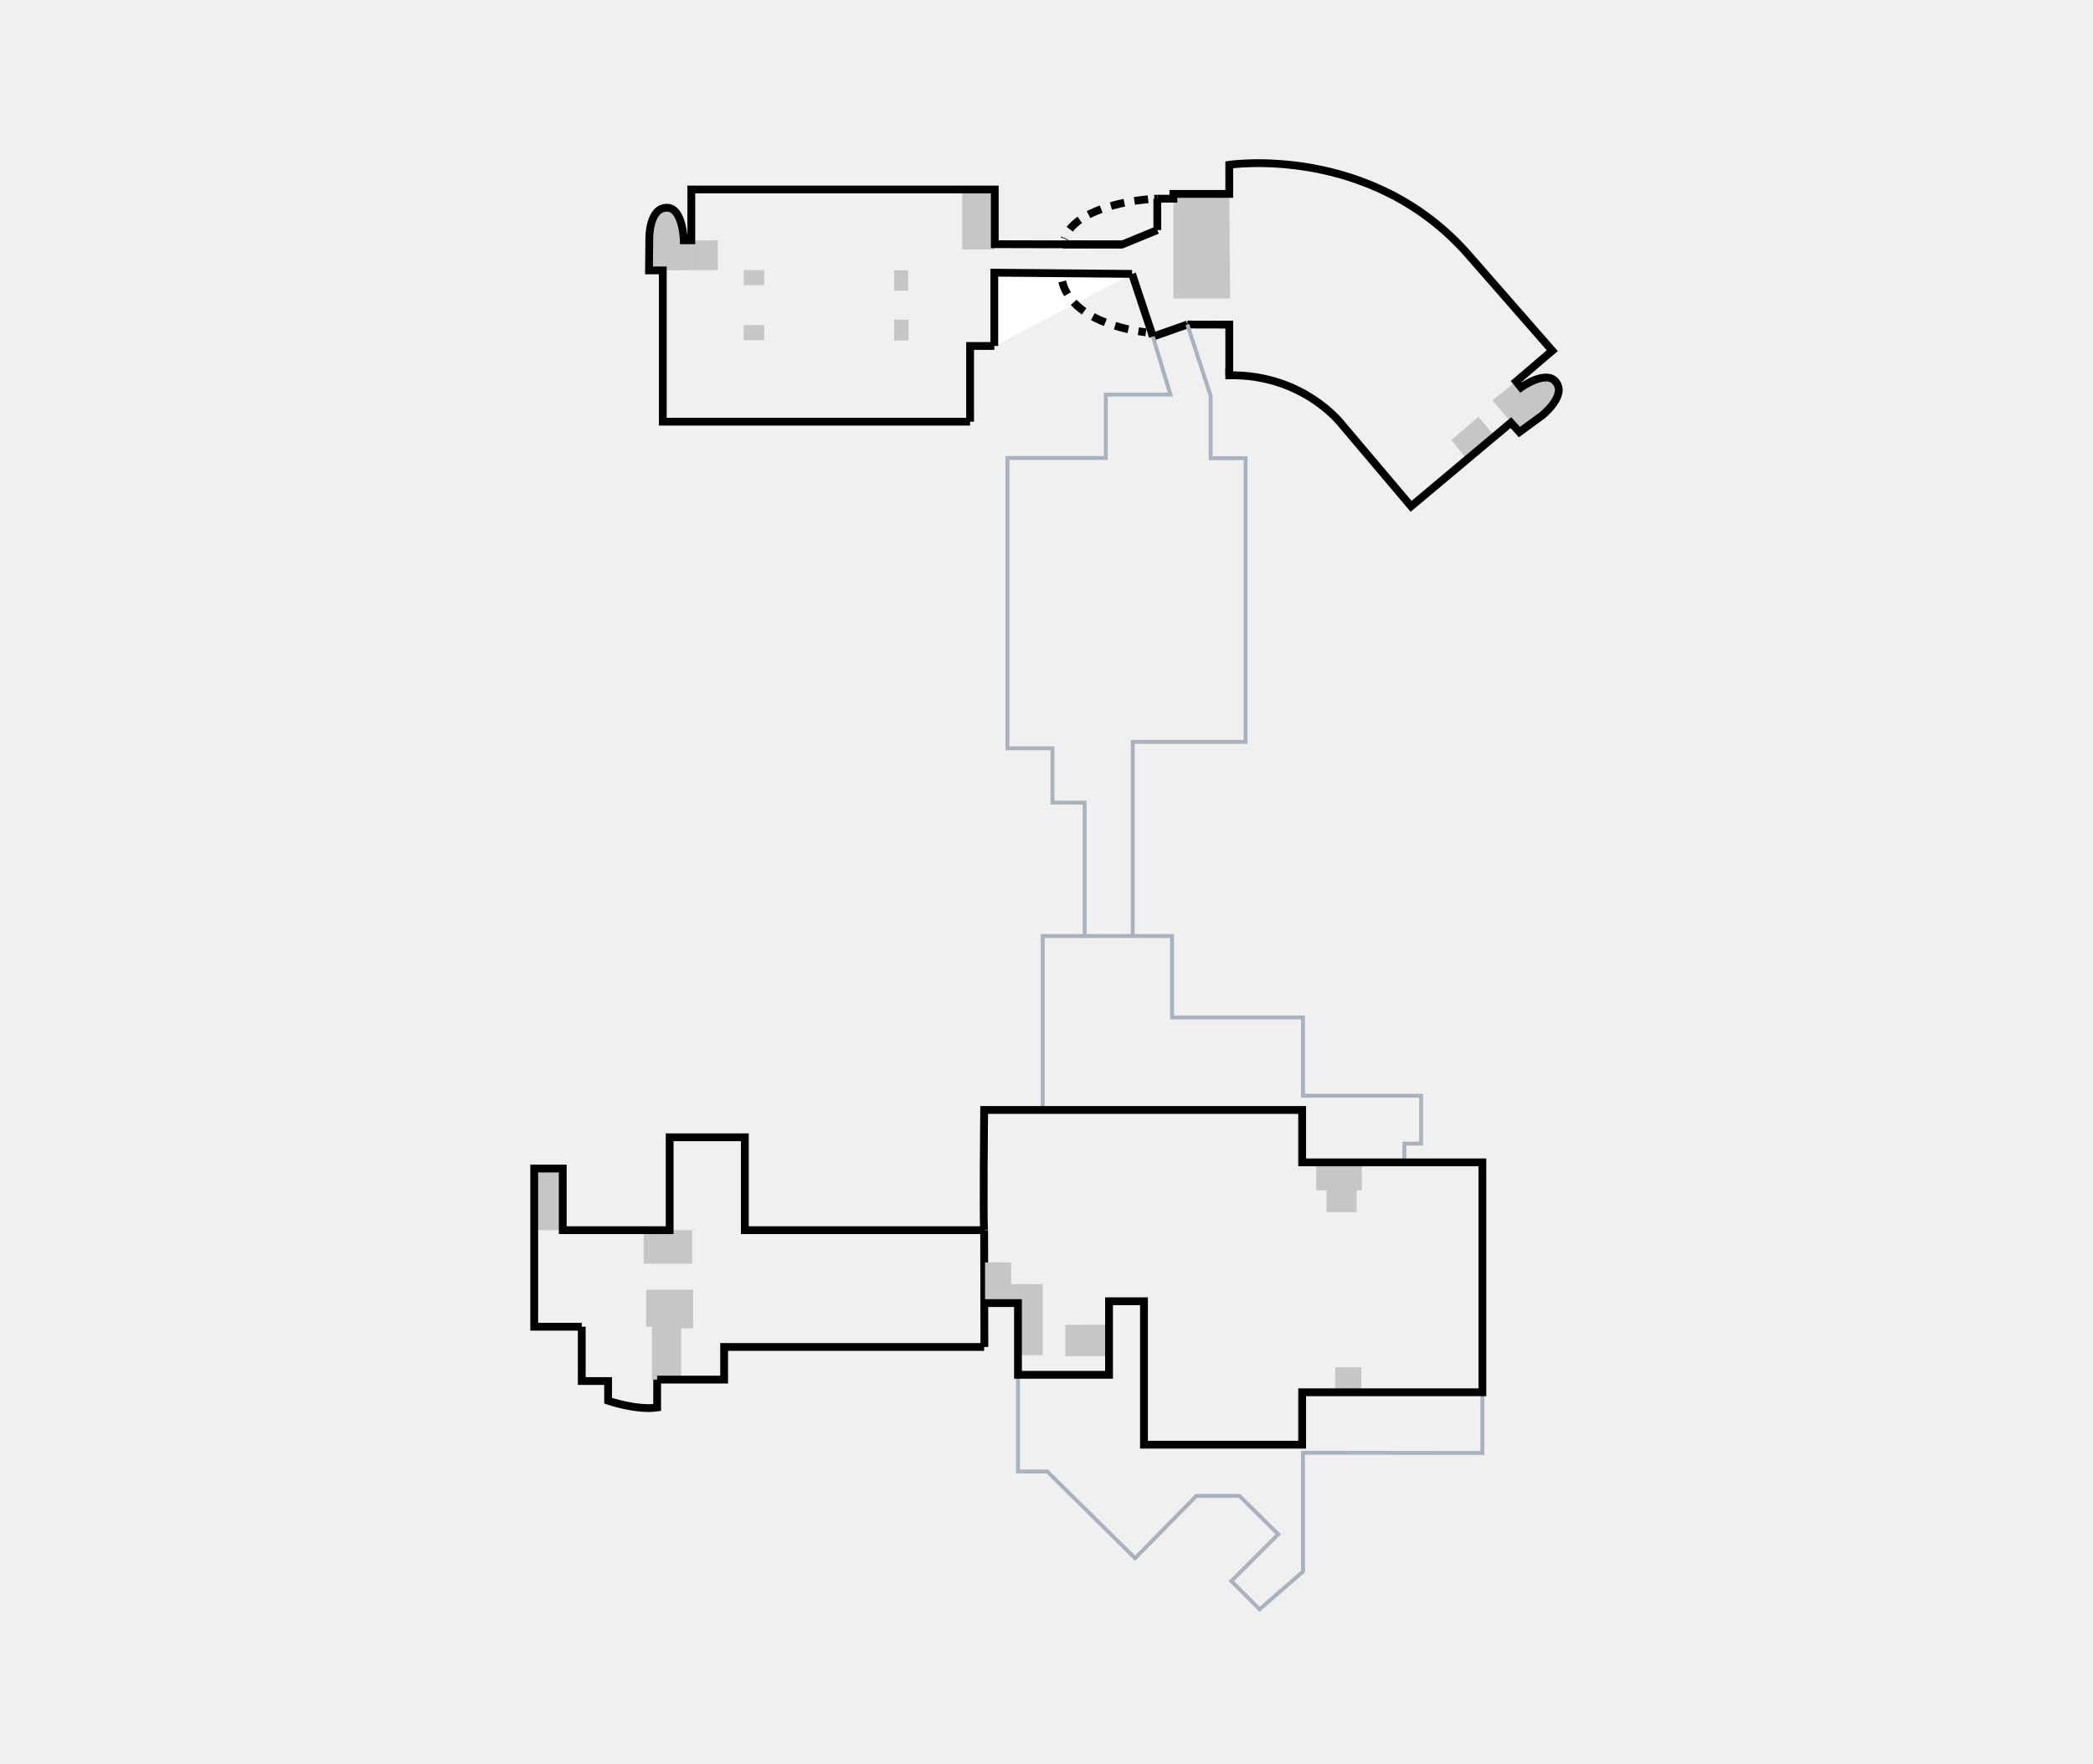
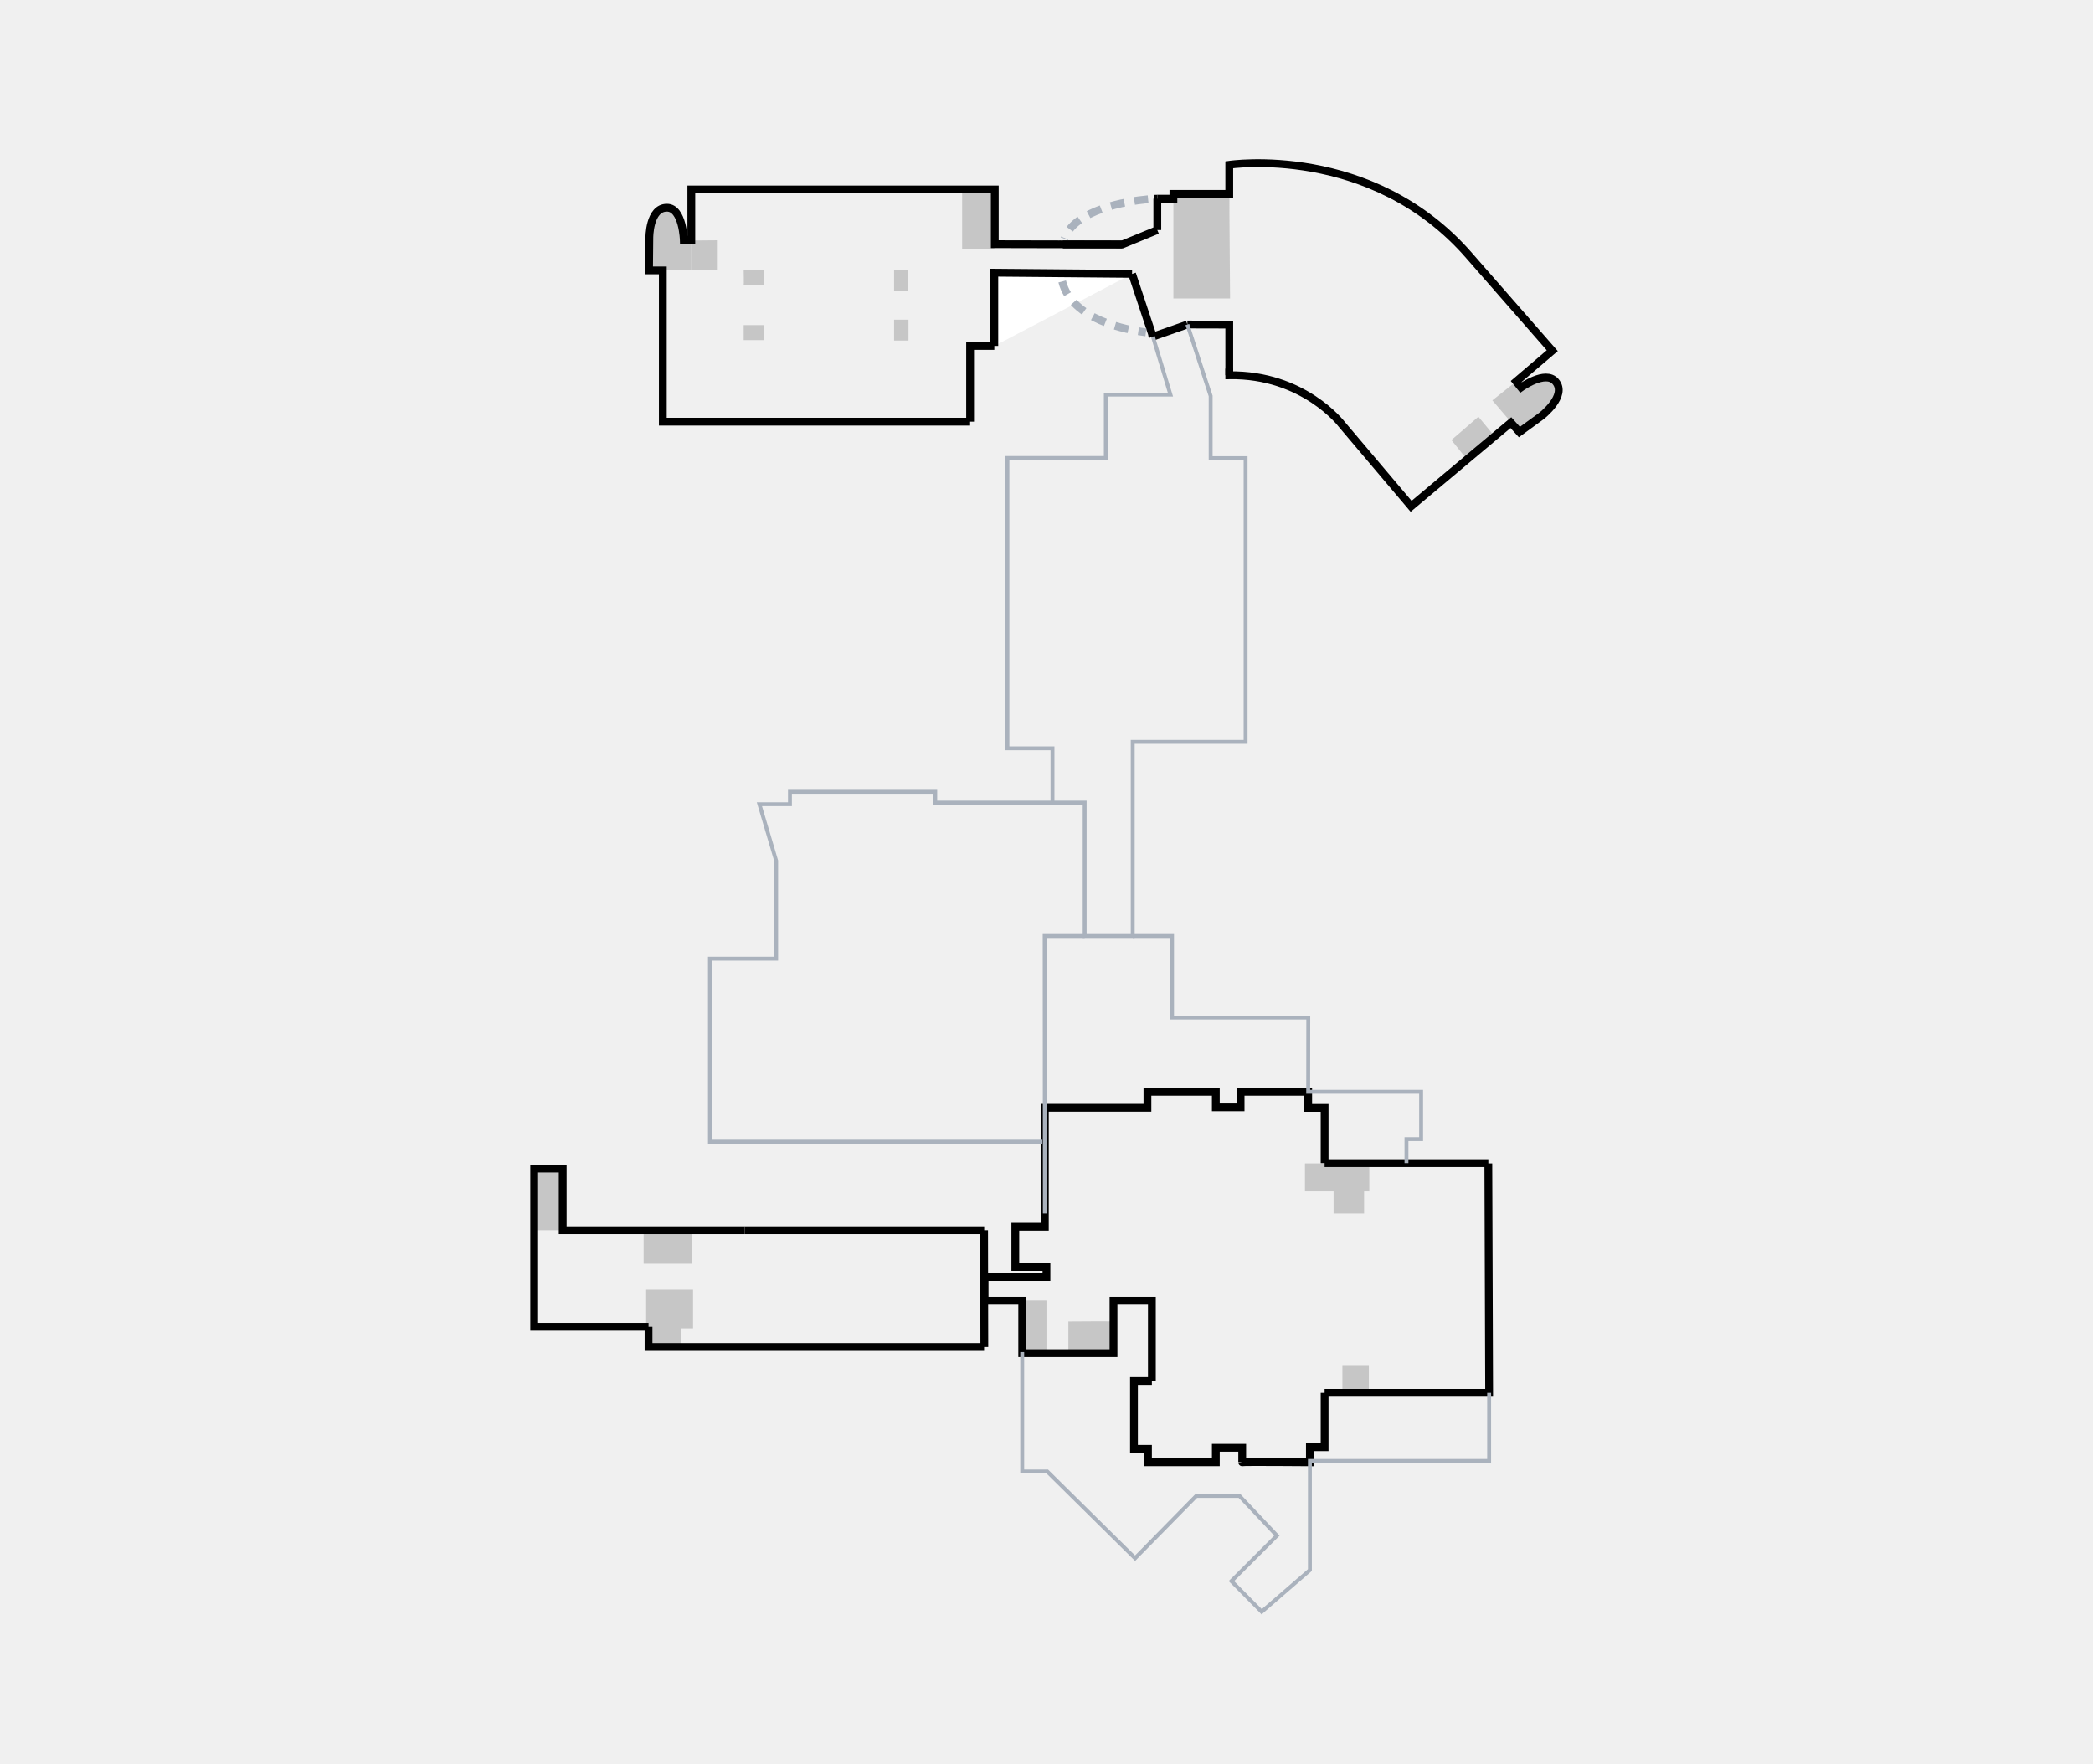
<svg xmlns="http://www.w3.org/2000/svg" viewBox="0 0 6973.28 5874.38">
  <defs>
    <style>
    .cls-1 { stroke: #000; stroke-miterlimit: 10; stroke-width: 26px; fill: none; }
    .cls-2 { stroke: #000; stroke-miterlimit: 10; stroke-width: 26px; fill: none; }
    .cls-3 { stroke: #000; stroke-miterlimit: 10; stroke-width: 26px; fill: none; }
    .cls-4 { stroke: #000; stroke-miterlimit: 10; stroke-width: 26px; fill: #fff; }
    .cls-5 { stroke: #000; stroke-miterlimit: 10; stroke-width: 26px; fill: none; }
    .cls-6 { fill: #c6c6c6; }
-     /* The two curved connector arcs are dashed in the supplied drawing. */
-     .cls-2, .cls-3 { stroke-dasharray: 46 34; stroke-linecap: butt; }
-     #LEVEL_4_DASH, #LEVEL_4_DASH * { stroke: #aab2bd !important; stroke-width: 13px !important; stroke-dasharray: 46 34 !important; stroke-linecap: butt !important; }
+     /* Curved connectors and ghosted adjacent levels remain dashed. */
+     .cls-2, .cls-3 { stroke: #aab2bd; stroke-dasharray: 46 34; stroke-linecap: butt; }
+     #LEVEL_4_DASH, #LEVEL_4_DASH *, #LEVEL_3_DASH, #LEVEL_3_DASH * { stroke: #aab2bd !important; stroke-width: 13px !important; stroke-dasharray: 46 34 !important; stroke-linecap: butt !important; }
  </style>
  </defs>
  <g id="OCC_L2-L4" data-name="OCC L2-L4">
    <g id="Layer_3" data-name="Layer 3">
      <polygon class="cls-6" points="2391.31 800.53 2391.31 900.1 2303.23 900.1 2303.23 801.3 2391.31 800.53" />
      <rect class="cls-6" x="3205.53" y="631.25" width="107.23" height="199.91" />
      <path class="cls-6" d="m2477.7,900.1h68.43v49.96s-69.45,0-68.43,0,0-49.96,0-49.96Z" />
      <rect class="cls-6" x="2477.69" y="1083.17" width="68.44" height="50.04" />
      <rect class="cls-6" x="2978.8" y="1065.13" width="48" height="69.45" />
      <rect class="cls-6" x="2978.8" y="900.87" width="46.72" height="67.66" />
      <path class="cls-6" d="m2303.23,801.3h-25.02s-4.09-106.72-56.17-109.28-59.74,94.72-59.74,94.72v114.13l140.94-.77v-98.81h-.01Z" />
    </g>
    <g id="Layer_2" data-name="Layer 2">
      <path class="cls-1" d="m3738.99,814.45l-424.7-.9v-182.3h-1011.06v169.28h-25.02s-2.91-108.47-56.17-108.51c-59.74-.05-58.72,101.11-58.72,101.11l-1.02,107.74h45.96v504h1023.83" />
      <polyline class="cls-4" points="3312.76 1152.62 3312.76 908.53 3771.73 912.49" />
      <polyline class="cls-1" points="3312.76 1152.62 3232.08 1152.62 3232.08 1404.87" />
    </g>
  </g>
  <g id="MOB_L4" data-name="MOB L4">
    <g id="Layer_3-2" data-name="Layer 3">
      <polygon class="cls-6" points="3909.46 645.95 3909.46 994.46 4018.99 994.46 4018.99 740.16 4094.31 740.16 4095.59 645.95 3909.46 645.95" />
      <path class="cls-6" d="m4979.35,1453.81c.45-.38-53.73-65.39-53.73-65.39l-89.87,77.62,51.88,64.7,91.72-76.93h0Z" />
      <path class="cls-6" d="m5051.5,1270.97l16.09,19.91s72-61.27,116.17-18.38-43.86,109.97-43.86,109.97l-77.67,57.01-90.09-105.61,79.37-62.9h0Z" />
      <polyline class="cls-6" points="4018.99 994.46 4095.59 994.46 4098.22 994.46 4095.59 645.95 3998.15 720.75 4018.22 987.57" />
    </g>
    <g id="Layer_2-2" data-name="Layer 2">
      <line class="cls-1" x1="4095.59" y1="1228.08" x2="4095.59" y2="1250.28" />
      <line class="cls-1" x1="3841.14" y1="1121.53" x2="3771.73" y2="912.5" />
      <polyline class="cls-1" points="3541.03 814.46 3738.99 814.46 3855.84 766.46" />
      <line class="cls-1" x1="3855.84" y1="662.04" x2="3855.84" y2="766.46" />
      <path class="cls-1" d="m3955.97,1081.17l139.61.35v168.77c248.17-3.83,374.55,163.15,374.55,163.15l231.32,273.45,332.43-278.81,28.34,31.4,73.53-53.62s87.57-67.91,46.72-114.89c-33.7-38.75-114.89,19.91-114.89,19.91l-16.09-19.91,120.26-102.64-277.28-317.11c-325.28-373.79-798.89-302.18-798.89-302.18v96.9h-186.13v16.09h-53.62" />
      <line class="cls-1" x1="3955.97" y1="1081.17" x2="3841.14" y2="1121.53" />
    </g>
    <g>
      <path class="cls-1" d="m3855.84,662.03c-2.45,0-5.82.09-9.99.29" />
      <path class="cls-2" d="m3825.1,663.82c-74.55,6.77-243.93,35.57-278.98,131.43" />
      <path class="cls-1" d="m3543.04,805.19c-.82,3.19-1.49,6.46-2.02,9.79" />
    </g>
    <g>
      <path class="cls-1" d="m3534.64,908.53c.19,3.38.48,6.7.86,9.96" />
      <path class="cls-3" d="m3539.02,937.91c31.77,128.1,217.27,161.72,278.7,169.39" />
      <path class="cls-1" d="m3827.51,1108.43c6.38.67,9.95.91,9.95.91" />
    </g>
  </g>
+   <g id="EAST_WING_L3" data-name="EAST WING L3">
+     <g id="Layer_6" data-name="Layer 6">
+       <path class="cls-1" d="m4413.24,4640.4v181.25h-49.04v50.25s-225.49-1.79-225.49,0,0-48.44,0-48.44h-87.92v48.44h-226.08v-44.86h-46.65v-226.08h59.67" />
+     </g>
+     <g id="Layer_3-3" data-name="Layer 3">
+       <rect class="cls-6" x="3405.72" y="4332.69" width="80.75" height="171.95" />
+       <rect class="cls-6" x="4347.74" y="3876.02" width="214.42" height="93.31" />
+       <rect class="cls-6" x="4443.15" y="3960.36" width="101.67" height="82.54" />
+       <path class="cls-6" d="m3559.43,4508.23v-105.58s144.74-1.19,144.74,0v105.58h-144.74Z" />
+       <rect class="cls-6" x="4472.45" y="4550.69" width="88.22" height="84.04" />
+     </g>
+     <g id="Layer_2-3" data-name="Layer 2">
+       <polyline class="cls-1" points="3837.7 4600.94 3837.7 4333.58 3709.86 4333.58 3709.86 4508.23 3405.72 4508.23 3405.72 4333.58 3278.92 4333.58" />
+       <polyline class="cls-1" points="4958.72 3876.02 4961.41 4640.4 4413.24 4640.4" />
+       <line class="cls-1" x1="4958.72" y1="3875.13" x2="4413.24" y2="3875.13" />
+       <path class="cls-1" d="m3280.11,4332.69c-.14-1.65,0-78.06,0-78.06h206.35v-33.49h-103.77v-134.28h98.39v-396.09h341.82v-53.39h227.88v52.04h82.54v-52.04h225.19v53.83h54.73v183.92" />
+     </g>
+   </g>
+   <g id="WEST_WING_LEVEL_3" data-name="WEST WING LEVEL 3">
+     <g id="Layer_3-4" data-name="Layer 3">
+       <polygon class="cls-6" points="2269.17 4483.79 2269.17 4425.57 2309 4425.57 2309 4296.89 2152.74 4296.89 2152.74 4420.21 2160.66 4420.21 2160.66 4487.62 2269.17 4483.79" />
+       <rect class="cls-6" x="2144.32" y="4098.51" width="161.62" height="111.83" />
+       <rect class="cls-6" x="1779.72" y="3893.23" width="94.98" height="205.28" />
+     </g>
+     <g id="Layer_2-4" data-name="Layer 2">
+       <line class="cls-1" x1="2481.34" y1="4098.51" x2="3279.04" y2="4098.51" />
+       <polyline class="cls-1" points="2160.66 4420.21 1779.72 4420.21 1779.72 3893.23 1874.7 3893.23 1874.7 4098.51 2144.32 4098.51 2481.34 4098.51" />
+       <polyline class="cls-1" points="3278.7 4487.62 2160.66 4487.62 2160.66 4420.21" />
+       <line class="cls-1" x1="3278.7" y1="4098.51" x2="3279.47" y2="4487.62" />
+     </g>
+   </g>
  <g id="LEVEL_4_DASH" data-name="LEVEL 4 DASH">
    <polyline class="cls-5" points="3841.14 1121.53 3899.5 1314.62 3684.27 1314.62 3684.27 1526.02 3356.44 1526.02 3356.44 2493.18 3506.56 2493.18 3506.56 2673.95 3613.8 2673.95 3613.8 3118.52 3773.9 3118.52 3773.9 2471.74 4149.97 2471.74 4149.97 1526.55 4033.54 1526.55 4033.54 1319.22 3955.97 1081.17" />
-     <polyline class="cls-5" points="3613.8 3118.52 3474.08 3118.52 3474.08 3698.04" />
-     <polyline class="cls-5" points="3773.9 3118.52 3904.95 3118.52 3904.95 3389.95 4341.14 3389.95 4341.14 3650.61 4734.78 3650.61 4734.78 3810.18 4678.93 3810.18 4678.93 3872.68" />
-     <polyline class="cls-5" points="3391.66 4580.43 3391.66 4902.45 3489.15 4902.45 3781.72 5191.48 3985.64 4984.02 4129.66 4984.02 4258.71 5111.69 4102.67 5267.72 4196.66 5361.7 4341.16 5235.81 4341.16 4840.11 4938.89 4840.85 4938.89 4638.64" />
+     <polyline class="cls-5" points="3613.8 3118.52 3480.51 3118.52 3481.09 4042.84" />
+     <polyline class="cls-5" points="3773.9 3118.52 3904.95 3118.52 3904.95 3389.95 4358.81 3389.95 4358.51 3637.37 4734.78 3637.37 4734.78 3795.06 4685.98 3795.06 4685.98 3875.13" />
+     <polyline class="cls-5" points="4961.41 4640.4 4961.41 4867.4 4364.21 4867.4 4364.21 5230.98 4203.57 5369.87 4102.67 5267.72 4254.22 5116.18 4129.66 4984.02 3985.64 4984.02 3781.72 5191.48 3489.15 4902.45 3405.72 4902.45 3405.72 4504.64" />
  </g>
-   <g id="WEST_WING_L2" data-name="WEST WING L2">
-     <g id="Layer_3-3" data-name="Layer 3">
-       <polygon class="cls-6" points="2269.39 4596.38 2269.39 4425.57 2309.22 4425.57 2309.22 4296.89 2152.96 4296.89 2152.96 4420.21 2172.11 4420.21 2172.11 4596.38 2269.39 4596.38" />
-       <rect class="cls-6" x="2144.54" y="4098.51" width="161.62" height="111.83" />
-       <rect class="cls-6" x="1779.94" y="3893.23" width="94.98" height="205.28" />
-     </g>
-     <g id="Layer_2-3" data-name="Layer 2">
-       <polyline class="cls-1" points="1938.24 4420.21 1779.94 4420.21 1779.94 3893.23 1874.92 3893.23 1874.92 4098.51 2144.54 4098.51 2231.09 4098.51 2231.09 3789.06 2481.56 3789.06 2481.56 4098.51 3279.26 4098.51" />
-       <path class="cls-1" d="m3278.92,4487.62h-866.3v108.77h-223.15" />
-       <line class="cls-1" x1="3278.92" y1="4098.51" x2="3279.69" y2="4487.62" />
-       <path class="cls-1" d="m2189.47,4596.38v92.94c-67.4,10.21-163.4-22.47-163.4-22.47v-65.7h-87.83v-180.94" />
-     </g>
-   </g>
-   <g id="EAST_WING_LEVEL_4" data-name="EAST WING LEVEL 4">
-     <g id="Layer_3-4" data-name="Layer 3">
-       <rect class="cls-6" x="3394.26" y="4278.3" width="79.8" height="236.42" />
-       <rect class="cls-6" x="4385.45" y="3873.52" width="151.61" height="92.21" />
-       <rect class="cls-6" x="4419.45" y="3956.86" width="100.47" height="81.57" />
-       <path class="cls-6" d="m3549.16,4518.26v-104.33s143.03-1.18,143.03,0v104.33h-143.03Z" />
-       <rect class="cls-6" x="4448.41" y="4555.23" width="87.18" height="83.04" />
-       <path class="cls-6" d="m3281.9,4345.02v-138.72s86.88-1.58,86.88,0v138.72h-86.88Z" />
-       <path class="cls-6" d="m3343.72,4343.91v-65.28s86.88-.75,86.88,0v65.28h-86.88Z" />
-     </g>
-     <path class="cls-1" d="m3278.92,4098.51c-3.68-23.61,0-400.46,0-400.46h1059.47v174.64h600.51v765.96h-600.51v174.64h-526.98v-477.96h-116.43v245.11h-303.32v-238.98h-111.97" />
+   <g id="LEVEL_3_DASH" data-name="LEVEL 3 DASH">
+     <polyline class="cls-5" points="3506.56 2673.95 3115.88 2673.95 3115.88 2637.95 2631.8 2637.95 2631.8 2679.32 2530.03 2679.32 2585.84 2867.74 2585.84 3194.05 2365.24 3194.05 2365.24 3803.75 3472.82 3803.75" />
  </g>
</svg>
